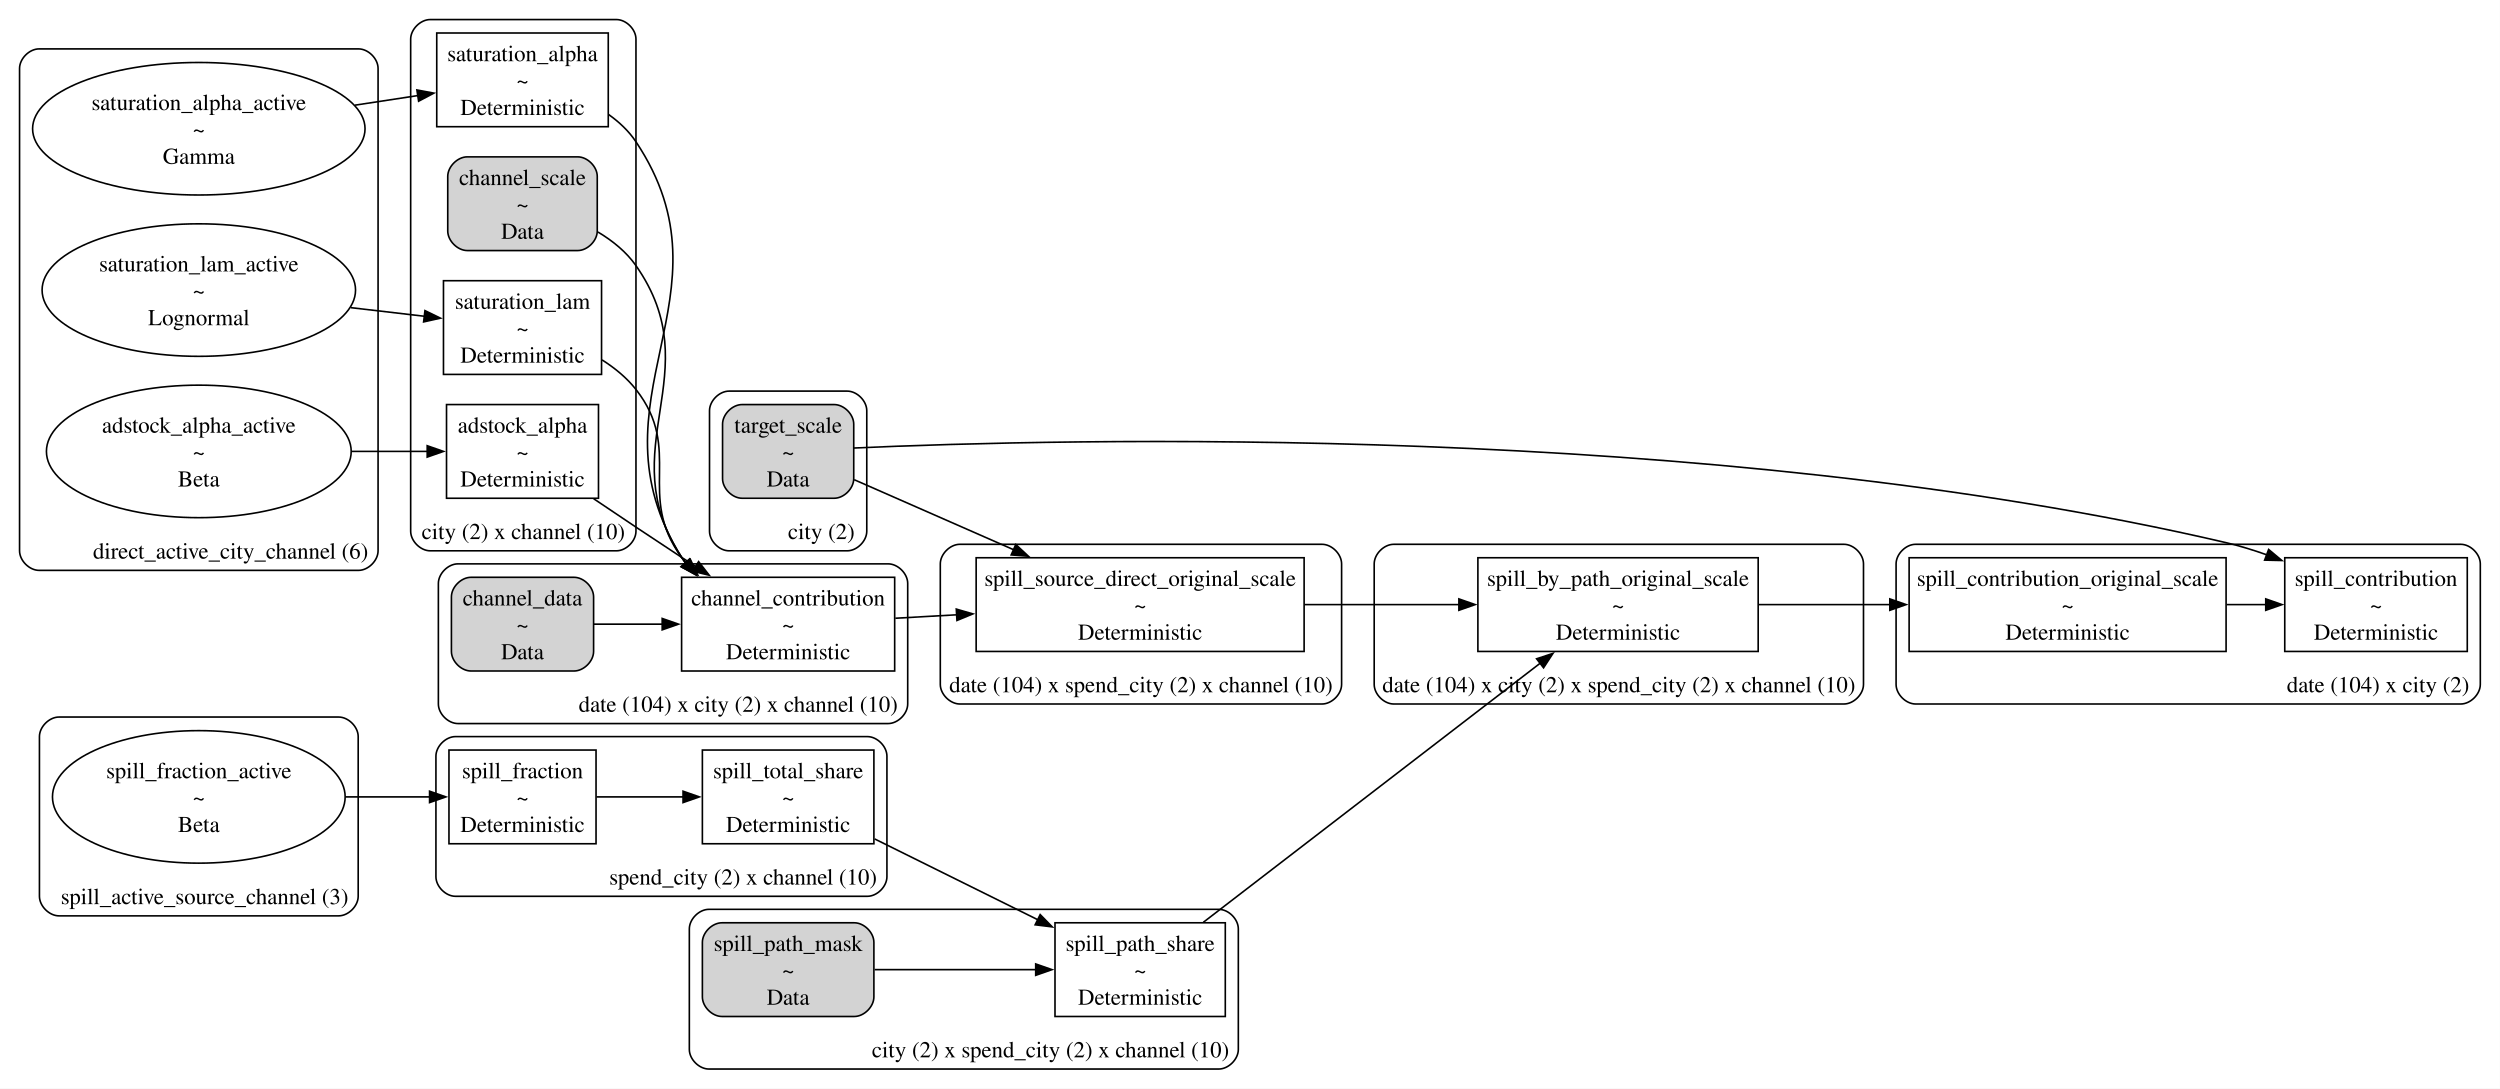
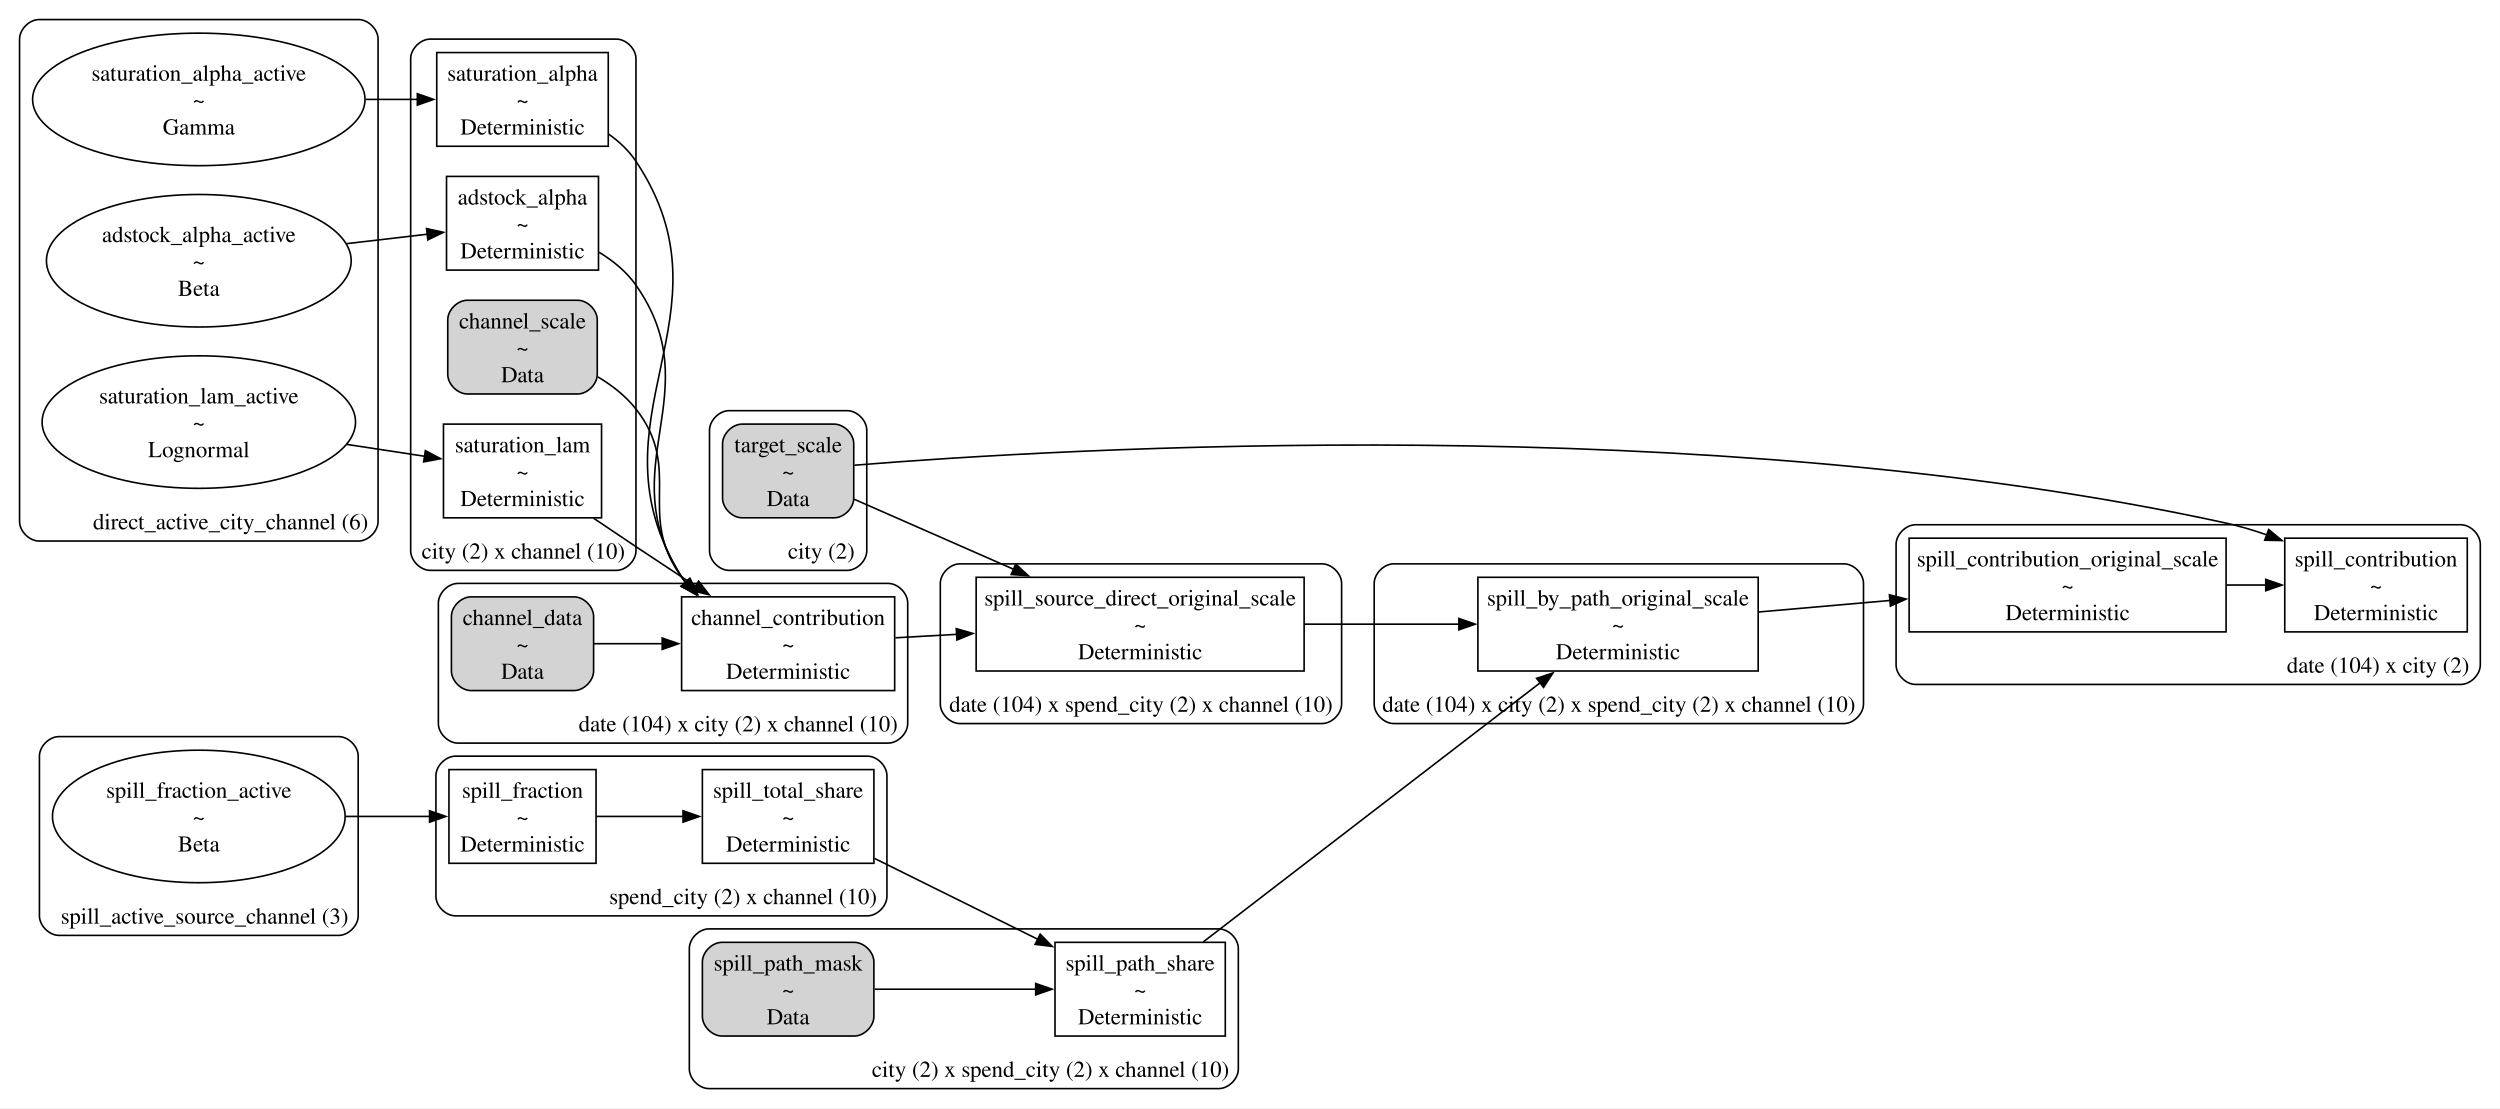
- <svg xmlns="http://www.w3.org/2000/svg" width="3196pt" height="1392pt" viewBox="0.00 0.00 3196.00 1392.00">
-   <g id="graph0" class="graph" transform="scale(2.08333 2.08333) rotate(0) translate(4 664)">
-     <polygon fill="white" stroke="none" points="-4,4 -4,-664 1530,-664 1530,4 -4,4" />
+ <svg xmlns="http://www.w3.org/2000/svg" width="3196pt" height="1417pt" viewBox="0.00 0.00 3196.00 1417.00">
+   <g id="graph0" class="graph" transform="scale(2.08333 2.08333) rotate(0) translate(4 676)">
+     <polygon fill="white" stroke="none" points="-4,4 -4,-676 1530,-676 1530,4 -4,4" />
    <g id="clust1" class="cluster">
+       <path fill="none" stroke="black" d="M260,-326C260,-326 374.25,-326 374.25,-326 380.25,-326 386.25,-332 386.25,-338 386.25,-338 386.25,-640 386.25,-640 386.25,-646 380.25,-652 374.25,-652 374.25,-652 260,-652 260,-652 254,-652 248,-646 248,-640 248,-640 248,-338 248,-338 248,-332 254,-326 260,-326" />
+       <text xml:space="preserve" text-anchor="middle" x="317.13" y="-333.2" font-family="Times,serif" font-size="14.00">city (2) x channel (10)</text>
+     </g>
+     <g id="clust2" class="cluster">
+       <path fill="none" stroke="black" d="M431,-8C431,-8 743.88,-8 743.88,-8 749.88,-8 755.88,-14 755.88,-20 755.88,-20 755.88,-94 755.88,-94 755.88,-100 749.88,-106 743.88,-106 743.88,-106 431,-106 431,-106 425,-106 419,-100 419,-94 419,-94 419,-20 419,-20 419,-14 425,-8 431,-8" />
+       <text xml:space="preserve" text-anchor="middle" x="640.63" y="-15.2" font-family="Times,serif" font-size="14.00">city (2) x spend_city (2) x channel (10)</text>
+     </g>
+     <g id="clust3" class="cluster">
+       <path fill="none" stroke="black" d="M275.5,-114C275.5,-114 528.25,-114 528.25,-114 534.25,-114 540.25,-120 540.25,-126 540.25,-126 540.25,-200 540.25,-200 540.25,-206 534.25,-212 528.25,-212 528.25,-212 275.5,-212 275.5,-212 269.5,-212 263.5,-206 263.5,-200 263.5,-200 263.5,-126 263.5,-126 263.5,-120 269.5,-114 275.5,-114" />
+       <text xml:space="preserve" text-anchor="middle" x="452" y="-121.2" font-family="Times,serif" font-size="14.00">spend_city (2) x channel (10)</text>
+     </g>
+     <g id="clust4" class="cluster">
+       <path fill="none" stroke="black" d="M443.38,-326C443.38,-326 515.88,-326 515.88,-326 521.88,-326 527.88,-332 527.88,-338 527.88,-338 527.88,-412 527.88,-412 527.88,-418 521.88,-424 515.88,-424 515.88,-424 443.38,-424 443.38,-424 437.38,-424 431.38,-418 431.38,-412 431.38,-412 431.38,-338 431.38,-338 431.38,-332 437.38,-326 443.38,-326" />
+       <text xml:space="preserve" text-anchor="middle" x="500" y="-333.2" font-family="Times,serif" font-size="14.00">city (2)</text>
+     </g>
+     <g id="clust5" class="cluster">
+       <path fill="none" stroke="black" d="M851.25,-232C851.25,-232 1127.5,-232 1127.5,-232 1133.5,-232 1139.5,-238 1139.5,-244 1139.5,-244 1139.5,-318 1139.5,-318 1139.5,-324 1133.5,-330 1127.5,-330 1127.5,-330 851.25,-330 851.25,-330 845.25,-330 839.25,-324 839.25,-318 839.25,-318 839.25,-244 839.25,-244 839.25,-238 845.25,-232 851.25,-232" />
+       <text xml:space="preserve" text-anchor="middle" x="989.38" y="-239.2" font-family="Times,serif" font-size="14.00">date (104) x city (2) x spend_city (2) x channel (10)</text>
+     </g>
+     <g id="clust6" class="cluster">
+       <path fill="none" stroke="black" d="M20,-344C20,-344 216,-344 216,-344 222,-344 228,-350 228,-356 228,-356 228,-652 228,-652 228,-658 222,-664 216,-664 216,-664 20,-664 20,-664 14,-664 8,-658 8,-652 8,-652 8,-356 8,-356 8,-350 14,-344 20,-344" />
+       <text xml:space="preserve" text-anchor="middle" x="137.5" y="-351.2" font-family="Times,serif" font-size="14.00">direct_active_city_channel (6)</text>
+     </g>
+     <g id="clust7" class="cluster">
+       <path fill="none" stroke="black" d="M32.2,-102C32.2,-102 203.8,-102 203.8,-102 209.8,-102 215.8,-108 215.8,-114 215.8,-114 215.8,-212 215.8,-212 215.8,-218 209.8,-224 203.8,-224 203.8,-224 32.2,-224 32.2,-224 26.2,-224 20.2,-218 20.2,-212 20.2,-212 20.2,-114 20.2,-114 20.2,-108 26.2,-102 32.2,-102" />
+       <text xml:space="preserve" text-anchor="middle" x="121.55" y="-109.2" font-family="Times,serif" font-size="14.00">spill_active_source_channel (3)</text>
+     </g>
+     <g id="clust8" class="cluster">
+       <path fill="none" stroke="black" d="M1171.5,-256C1171.5,-256 1506,-256 1506,-256 1512,-256 1518,-262 1518,-268 1518,-268 1518,-342 1518,-342 1518,-348 1512,-354 1506,-354 1506,-354 1171.5,-354 1171.5,-354 1165.5,-354 1159.5,-348 1159.5,-342 1159.5,-342 1159.5,-268 1159.5,-268 1159.5,-262 1165.5,-256 1171.5,-256" />
+       <text xml:space="preserve" text-anchor="middle" x="1455.25" y="-263.2" font-family="Times,serif" font-size="14.00">date (104) x city (2)</text>
+     </g>
+     <g id="clust9" class="cluster">
      <path fill="none" stroke="black" d="M277,-220C277,-220 541,-220 541,-220 547,-220 553,-226 553,-232 553,-232 553,-306 553,-306 553,-312 547,-318 541,-318 541,-318 277,-318 277,-318 271,-318 265,-312 265,-306 265,-306 265,-232 265,-232 265,-226 271,-220 277,-220" />
      <text xml:space="preserve" text-anchor="middle" x="449" y="-227.2" font-family="Times,serif" font-size="14.00">date (104) x city (2) x channel (10)</text>
    </g>
-     <g id="clust2" class="cluster">
-       <path fill="none" stroke="black" d="M1171.5,-232C1171.5,-232 1506,-232 1506,-232 1512,-232 1518,-238 1518,-244 1518,-244 1518,-318 1518,-318 1518,-324 1512,-330 1506,-330 1506,-330 1171.5,-330 1171.5,-330 1165.5,-330 1159.5,-324 1159.5,-318 1159.5,-318 1159.5,-244 1159.5,-244 1159.5,-238 1165.5,-232 1171.5,-232" />
-       <text xml:space="preserve" text-anchor="middle" x="1455.25" y="-239.2" font-family="Times,serif" font-size="14.00">date (104) x city (2)</text>
-     </g>
-     <g id="clust3" class="cluster">
+     <g id="clust10" class="cluster">
      <path fill="none" stroke="black" d="M585,-232C585,-232 807.25,-232 807.25,-232 813.25,-232 819.25,-238 819.25,-244 819.25,-244 819.25,-318 819.25,-318 819.25,-324 813.25,-330 807.25,-330 807.25,-330 585,-330 585,-330 579,-330 573,-324 573,-318 573,-318 573,-244 573,-244 573,-238 579,-232 585,-232" />
      <text xml:space="preserve" text-anchor="middle" x="696.13" y="-239.2" font-family="Times,serif" font-size="14.00">date (104) x spend_city (2) x channel (10)</text>
    </g>
-     <g id="clust4" class="cluster">
-       <path fill="none" stroke="black" d="M260,-326C260,-326 374.25,-326 374.25,-326 380.25,-326 386.25,-332 386.25,-338 386.25,-338 386.25,-640 386.25,-640 386.25,-646 380.25,-652 374.25,-652 374.25,-652 260,-652 260,-652 254,-652 248,-646 248,-640 248,-640 248,-338 248,-338 248,-332 254,-326 260,-326" />
-       <text xml:space="preserve" text-anchor="middle" x="317.13" y="-333.2" font-family="Times,serif" font-size="14.00">city (2) x channel (10)</text>
-     </g>
-     <g id="clust5" class="cluster">
-       <path fill="none" stroke="black" d="M20,-314C20,-314 216,-314 216,-314 222,-314 228,-320 228,-326 228,-326 228,-622 228,-622 228,-628 222,-634 216,-634 216,-634 20,-634 20,-634 14,-634 8,-628 8,-622 8,-622 8,-326 8,-326 8,-320 14,-314 20,-314" />
-       <text xml:space="preserve" text-anchor="middle" x="137.5" y="-321.2" font-family="Times,serif" font-size="14.00">direct_active_city_channel (6)</text>
-     </g>
-     <g id="clust6" class="cluster">
-       <path fill="none" stroke="black" d="M275.5,-114C275.5,-114 528.25,-114 528.25,-114 534.25,-114 540.25,-120 540.25,-126 540.25,-126 540.25,-200 540.25,-200 540.25,-206 534.25,-212 528.25,-212 528.25,-212 275.5,-212 275.5,-212 269.5,-212 263.5,-206 263.5,-200 263.5,-200 263.5,-126 263.5,-126 263.5,-120 269.5,-114 275.5,-114" />
-       <text xml:space="preserve" text-anchor="middle" x="452" y="-121.2" font-family="Times,serif" font-size="14.00">spend_city (2) x channel (10)</text>
-     </g>
-     <g id="clust7" class="cluster">
-       <path fill="none" stroke="black" d="M851.25,-232C851.25,-232 1127.5,-232 1127.5,-232 1133.5,-232 1139.5,-238 1139.5,-244 1139.5,-244 1139.5,-318 1139.5,-318 1139.5,-324 1133.5,-330 1127.5,-330 1127.5,-330 851.25,-330 851.25,-330 845.25,-330 839.25,-324 839.25,-318 839.25,-318 839.25,-244 839.25,-244 839.25,-238 845.25,-232 851.25,-232" />
-       <text xml:space="preserve" text-anchor="middle" x="989.38" y="-239.2" font-family="Times,serif" font-size="14.00">date (104) x city (2) x spend_city (2) x channel (10)</text>
-     </g>
-     <g id="clust8" class="cluster">
-       <path fill="none" stroke="black" d="M32.2,-102C32.2,-102 203.8,-102 203.8,-102 209.8,-102 215.8,-108 215.8,-114 215.8,-114 215.8,-212 215.8,-212 215.8,-218 209.8,-224 203.8,-224 203.8,-224 32.2,-224 32.2,-224 26.2,-224 20.2,-218 20.2,-212 20.2,-212 20.2,-114 20.2,-114 20.2,-108 26.2,-102 32.2,-102" />
-       <text xml:space="preserve" text-anchor="middle" x="121.55" y="-109.2" font-family="Times,serif" font-size="14.00">spill_active_source_channel (3)</text>
-     </g>
-     <g id="clust9" class="cluster">
-       <path fill="none" stroke="black" d="M443.38,-326C443.38,-326 515.88,-326 515.88,-326 521.88,-326 527.88,-332 527.88,-338 527.88,-338 527.88,-412 527.88,-412 527.88,-418 521.88,-424 515.88,-424 515.88,-424 443.38,-424 443.38,-424 437.38,-424 431.38,-418 431.38,-412 431.38,-412 431.38,-338 431.38,-338 431.38,-332 437.38,-326 443.38,-326" />
-       <text xml:space="preserve" text-anchor="middle" x="500" y="-333.2" font-family="Times,serif" font-size="14.00">city (2)</text>
-     </g>
-     <g id="clust10" class="cluster">
-       <path fill="none" stroke="black" d="M431,-8C431,-8 743.88,-8 743.88,-8 749.88,-8 755.88,-14 755.88,-20 755.88,-20 755.88,-94 755.88,-94 755.88,-100 749.88,-106 743.88,-106 743.88,-106 431,-106 431,-106 425,-106 419,-100 419,-94 419,-94 419,-20 419,-20 419,-14 425,-8 431,-8" />
-       <text xml:space="preserve" text-anchor="middle" x="640.63" y="-15.2" font-family="Times,serif" font-size="14.00">city (2) x spend_city (2) x channel (10)</text>
-     </g>
    <g id="node1" class="node">
+       <polygon fill="none" stroke="black" points="365.13,-415.75 268.13,-415.75 268.13,-358.25 365.13,-358.25 365.13,-415.75" />
+       <text xml:space="preserve" text-anchor="middle" x="316.63" y="-398.45" font-family="Times,serif" font-size="14.00">saturation_lam</text>
+       <text xml:space="preserve" text-anchor="middle" x="316.63" y="-381.95" font-family="Times,serif" font-size="14.00">~</text>
+       <text xml:space="preserve" text-anchor="middle" x="316.63" y="-365.45" font-family="Times,serif" font-size="14.00">Deterministic</text>
+     </g>
+     <g id="node18" class="node">
      <polygon fill="none" stroke="black" points="545,-309.75 414.25,-309.75 414.25,-252.25 545,-252.25 545,-309.75" />
      <text xml:space="preserve" text-anchor="middle" x="479.63" y="-292.45" font-family="Times,serif" font-size="14.00">channel_contribution</text>
      <text xml:space="preserve" text-anchor="middle" x="479.63" y="-275.95" font-family="Times,serif" font-size="14.00">~</text>
      <text xml:space="preserve" text-anchor="middle" x="479.63" y="-259.45" font-family="Times,serif" font-size="14.00">Deterministic</text>
    </g>
+     <g id="edge13" class="edge">
+       <path fill="none" stroke="black" d="M360.28,-357.97C377.04,-346.65 396.49,-333.63 414.25,-322 417.1,-320.14 420.02,-318.24 422.97,-316.32" />
+       <polygon fill="black" stroke="black" points="424.69,-319.38 431.2,-311.02 420.9,-313.5 424.69,-319.38" />
+     </g>
+     <g id="node2" class="node">
+       <path fill="lightgrey" stroke="black" d="M350.5,-491.75C350.5,-491.75 282.75,-491.75 282.75,-491.75 276.75,-491.75 270.75,-485.75 270.75,-479.75 270.75,-479.75 270.75,-446.25 270.75,-446.25 270.75,-440.25 276.75,-434.25 282.75,-434.25 282.75,-434.25 350.5,-434.25 350.5,-434.25 356.5,-434.25 362.5,-440.25 362.5,-446.25 362.5,-446.25 362.5,-479.75 362.5,-479.75 362.5,-485.75 356.5,-491.75 350.5,-491.75" />
+       <text xml:space="preserve" text-anchor="middle" x="316.63" y="-474.45" font-family="Times,serif" font-size="14.00">channel_scale</text>
+       <text xml:space="preserve" text-anchor="middle" x="316.63" y="-457.95" font-family="Times,serif" font-size="14.00">~</text>
+       <text xml:space="preserve" text-anchor="middle" x="316.63" y="-441.45" font-family="Times,serif" font-size="14.00">Data</text>
+     </g>
+     <g id="edge11" class="edge">
+       <path fill="none" stroke="black" d="M362.93,-444.71C371.67,-439.45 380.03,-432.93 386.25,-425 415.53,-387.68 386.13,-360.2 414.25,-322 415.23,-320.67 416.27,-319.36 417.36,-318.1" />
+       <polygon fill="black" stroke="black" points="419.57,-320.84 424.12,-311.27 414.6,-315.91 419.57,-320.84" />
+     </g>
+     <g id="node3" class="node">
+       <polygon fill="none" stroke="black" points="363.25,-567.75 270,-567.75 270,-510.25 363.25,-510.25 363.25,-567.75" />
+       <text xml:space="preserve" text-anchor="middle" x="316.63" y="-550.45" font-family="Times,serif" font-size="14.00">adstock_alpha</text>
+       <text xml:space="preserve" text-anchor="middle" x="316.63" y="-533.95" font-family="Times,serif" font-size="14.00">~</text>
+       <text xml:space="preserve" text-anchor="middle" x="316.63" y="-517.45" font-family="Times,serif" font-size="14.00">Deterministic</text>
+     </g>
+     <g id="edge15" class="edge">
+       <path fill="none" stroke="black" d="M363.61,-521.21C372.31,-515.92 380.48,-509.26 386.25,-501 432.39,-435.01 370.16,-389.38 414.25,-322 415.05,-320.78 415.89,-319.6 416.78,-318.44" />
+       <polygon fill="black" stroke="black" points="419.2,-320.98 423.36,-311.23 414.03,-316.26 419.2,-320.98" />
+     </g>
+     <g id="node4" class="node">
+       <polygon fill="none" stroke="black" points="369.25,-643.75 264,-643.75 264,-586.25 369.25,-586.25 369.25,-643.75" />
+       <text xml:space="preserve" text-anchor="middle" x="316.63" y="-626.45" font-family="Times,serif" font-size="14.00">saturation_alpha</text>
+       <text xml:space="preserve" text-anchor="middle" x="316.63" y="-609.95" font-family="Times,serif" font-size="14.00">~</text>
+       <text xml:space="preserve" text-anchor="middle" x="316.63" y="-593.45" font-family="Times,serif" font-size="14.00">Deterministic</text>
+     </g>
+     <g id="edge12" class="edge">
+       <path fill="none" stroke="black" d="M369.42,-593.77C375.96,-589.12 381.87,-583.58 386.25,-577 449.42,-482.09 354.02,-418.81 414.25,-322 415.02,-320.77 415.84,-319.56 416.7,-318.39" />
+       <polygon fill="black" stroke="black" points="419.14,-320.91 423.16,-311.11 413.9,-316.27 419.14,-320.91" />
+     </g>
    <g id="node5" class="node">
+       <path fill="lightgrey" stroke="black" d="M520.25,-97.75C520.25,-97.75 439,-97.75 439,-97.75 433,-97.75 427,-91.75 427,-85.75 427,-85.75 427,-52.25 427,-52.25 427,-46.25 433,-40.25 439,-40.25 439,-40.25 520.25,-40.25 520.25,-40.25 526.25,-40.25 532.25,-46.25 532.25,-52.25 532.25,-52.25 532.25,-85.75 532.25,-85.75 532.25,-91.75 526.25,-97.75 520.25,-97.75" />
+       <text xml:space="preserve" text-anchor="middle" x="479.63" y="-80.45" font-family="Times,serif" font-size="14.00">spill_path_mask</text>
+       <text xml:space="preserve" text-anchor="middle" x="479.63" y="-63.95" font-family="Times,serif" font-size="14.00">~</text>
+       <text xml:space="preserve" text-anchor="middle" x="479.63" y="-47.45" font-family="Times,serif" font-size="14.00">Data</text>
+     </g>
+     <g id="node6" class="node">
+       <polygon fill="none" stroke="black" points="747.88,-97.75 643.38,-97.75 643.38,-40.25 747.88,-40.25 747.88,-97.75" />
+       <text xml:space="preserve" text-anchor="middle" x="695.63" y="-80.45" font-family="Times,serif" font-size="14.00">spill_path_share</text>
+       <text xml:space="preserve" text-anchor="middle" x="695.63" y="-63.95" font-family="Times,serif" font-size="14.00">~</text>
+       <text xml:space="preserve" text-anchor="middle" x="695.63" y="-47.45" font-family="Times,serif" font-size="14.00">Deterministic</text>
+     </g>
+     <g id="edge9" class="edge">
+       <path fill="none" stroke="black" d="M532.7,-69C562.56,-69 600.25,-69 631.76,-69" />
+       <polygon fill="black" stroke="black" points="631.54,-72.5 641.54,-69 631.54,-65.5 631.54,-72.5" />
+     </g>
+     <g id="node10" class="node">
+       <polygon fill="none" stroke="black" points="1074.88,-321.75 902.88,-321.75 902.88,-264.25 1074.88,-264.25 1074.88,-321.75" />
+       <text xml:space="preserve" text-anchor="middle" x="988.88" y="-304.45" font-family="Times,serif" font-size="14.00">spill_by_path_original_scale</text>
+       <text xml:space="preserve" text-anchor="middle" x="988.88" y="-287.95" font-family="Times,serif" font-size="14.00">~</text>
+       <text xml:space="preserve" text-anchor="middle" x="988.88" y="-271.45" font-family="Times,serif" font-size="14.00">Deterministic</text>
+     </g>
+     <g id="edge6" class="edge">
+       <path fill="none" stroke="black" d="M734.4,-98.05C787.44,-138.84 883.89,-213.02 941.3,-257.18" />
+       <polygon fill="black" stroke="black" points="938.9,-259.75 948.97,-263.07 943.17,-254.2 938.9,-259.75" />
+     </g>
+     <g id="node7" class="node">
+       <polygon fill="none" stroke="black" points="361.75,-203.75 271.5,-203.75 271.5,-146.25 361.75,-146.25 361.75,-203.75" />
+       <text xml:space="preserve" text-anchor="middle" x="316.63" y="-186.45" font-family="Times,serif" font-size="14.00">spill_fraction</text>
+       <text xml:space="preserve" text-anchor="middle" x="316.63" y="-169.95" font-family="Times,serif" font-size="14.00">~</text>
+       <text xml:space="preserve" text-anchor="middle" x="316.63" y="-153.45" font-family="Times,serif" font-size="14.00">Deterministic</text>
+     </g>
+     <g id="node8" class="node">
+       <polygon fill="none" stroke="black" points="532.25,-203.75 427,-203.75 427,-146.25 532.25,-146.25 532.25,-203.75" />
+       <text xml:space="preserve" text-anchor="middle" x="479.63" y="-186.45" font-family="Times,serif" font-size="14.00">spill_total_share</text>
+       <text xml:space="preserve" text-anchor="middle" x="479.63" y="-169.95" font-family="Times,serif" font-size="14.00">~</text>
+       <text xml:space="preserve" text-anchor="middle" x="479.63" y="-153.45" font-family="Times,serif" font-size="14.00">Deterministic</text>
+     </g>
+     <g id="edge8" class="edge">
+       <path fill="none" stroke="black" d="M362.05,-175C378.46,-175 397.4,-175 415.18,-175" />
+       <polygon fill="black" stroke="black" points="415.14,-178.5 425.14,-175 415.14,-171.5 415.14,-178.5" />
+     </g>
+     <g id="edge10" class="edge">
+       <path fill="none" stroke="black" d="M532.7,-149.21C562.96,-134.22 601.25,-115.25 633,-99.53" />
+       <polygon fill="black" stroke="black" points="634.29,-102.79 641.7,-95.22 631.19,-96.52 634.29,-102.79" />
+     </g>
+     <g id="node9" class="node">
+       <path fill="lightgrey" stroke="black" d="M507.88,-415.75C507.88,-415.75 451.38,-415.75 451.38,-415.75 445.38,-415.75 439.38,-409.75 439.38,-403.75 439.38,-403.75 439.38,-370.25 439.38,-370.25 439.38,-364.25 445.38,-358.25 451.38,-358.25 451.38,-358.25 507.88,-358.25 507.88,-358.25 513.88,-358.25 519.88,-364.25 519.88,-370.25 519.88,-370.25 519.88,-403.75 519.88,-403.75 519.88,-409.75 513.88,-415.75 507.88,-415.75" />
+       <text xml:space="preserve" text-anchor="middle" x="479.63" y="-398.45" font-family="Times,serif" font-size="14.00">target_scale</text>
+       <text xml:space="preserve" text-anchor="middle" x="479.63" y="-381.95" font-family="Times,serif" font-size="14.00">~</text>
+       <text xml:space="preserve" text-anchor="middle" x="479.63" y="-365.45" font-family="Times,serif" font-size="14.00">Data</text>
+     </g>
+     <g id="node15" class="node">
+       <polygon fill="none" stroke="black" points="1510,-345.75 1398,-345.75 1398,-288.25 1510,-288.25 1510,-345.75" />
+       <text xml:space="preserve" text-anchor="middle" x="1454" y="-328.45" font-family="Times,serif" font-size="14.00">spill_contribution</text>
+       <text xml:space="preserve" text-anchor="middle" x="1454" y="-311.95" font-family="Times,serif" font-size="14.00">~</text>
+       <text xml:space="preserve" text-anchor="middle" x="1454" y="-295.45" font-family="Times,serif" font-size="14.00">Deterministic</text>
+     </g>
+     <g id="edge16" class="edge">
+       <path fill="none" stroke="black" d="M520.35,-390.54C645.76,-400.68 1043.81,-424.8 1362,-355 1370.26,-353.19 1378.71,-350.66 1386.98,-347.77" />
+       <polygon fill="black" stroke="black" points="1388.15,-351.07 1396.3,-344.3 1385.71,-344.51 1388.15,-351.07" />
+     </g>
+     <g id="node19" class="node">
      <polygon fill="none" stroke="black" points="796.25,-321.75 595,-321.75 595,-264.25 796.25,-264.25 796.25,-321.75" />
      <text xml:space="preserve" text-anchor="middle" x="695.63" y="-304.45" font-family="Times,serif" font-size="14.00">spill_source_direct_original_scale</text>
      <text xml:space="preserve" text-anchor="middle" x="695.63" y="-287.95" font-family="Times,serif" font-size="14.00">~</text>
      <text xml:space="preserve" text-anchor="middle" x="695.63" y="-271.45" font-family="Times,serif" font-size="14.00">Deterministic</text>
    </g>
-     <g id="edge9" class="edge">
-       <path fill="none" stroke="black" d="M545.41,-284.63C557.4,-285.31 570.23,-286.02 583.15,-286.75" />
-       <polygon fill="black" stroke="black" points="582.81,-290.24 592.99,-287.3 583.21,-283.25 582.81,-290.24" />
-     </g>
-     <g id="node2" class="node">
+     <g id="edge18" class="edge">
+       <path fill="none" stroke="black" d="M520.13,-369.65C547.6,-357.58 585.1,-341.11 618.3,-326.53" />
+       <polygon fill="black" stroke="black" points="619.32,-329.9 627.07,-322.68 616.5,-323.49 619.32,-329.9" />
+     </g>
+     <g id="node16" class="node">
+       <polygon fill="none" stroke="black" points="1362,-345.75 1167.5,-345.75 1167.5,-288.25 1362,-288.25 1362,-345.75" />
+       <text xml:space="preserve" text-anchor="middle" x="1264.75" y="-328.45" font-family="Times,serif" font-size="14.00">spill_contribution_original_scale</text>
+       <text xml:space="preserve" text-anchor="middle" x="1264.75" y="-311.95" font-family="Times,serif" font-size="14.00">~</text>
+       <text xml:space="preserve" text-anchor="middle" x="1264.75" y="-295.45" font-family="Times,serif" font-size="14.00">Deterministic</text>
+     </g>
+     <g id="edge7" class="edge">
+       <path fill="none" stroke="black" d="M1075.03,-300.46C1100.59,-302.7 1128.96,-305.19 1155.79,-307.54" />
+       <polygon fill="black" stroke="black" points="1155.4,-311.02 1165.67,-308.4 1156.01,-304.05 1155.4,-311.02" />
+     </g>
+     <g id="node11" class="node">
+       <ellipse fill="none" stroke="black" cx="118" cy="-615" rx="102" ry="40.66" />
+       <text xml:space="preserve" text-anchor="middle" x="118" y="-626.45" font-family="Times,serif" font-size="14.00">saturation_alpha_active</text>
+       <text xml:space="preserve" text-anchor="middle" x="118" y="-609.95" font-family="Times,serif" font-size="14.00">~</text>
+       <text xml:space="preserve" text-anchor="middle" x="118" y="-593.45" font-family="Times,serif" font-size="14.00">Gamma</text>
+     </g>
+     <g id="edge3" class="edge">
+       <path fill="none" stroke="black" d="M220.48,-615C231.33,-615 242.12,-615 252.34,-615" />
+       <polygon fill="black" stroke="black" points="252.09,-618.5 262.09,-615 252.09,-611.5 252.09,-618.5" />
+     </g>
+     <g id="node12" class="node">
+       <ellipse fill="none" stroke="black" cx="118" cy="-516" rx="93.51" ry="40.66" />
+       <text xml:space="preserve" text-anchor="middle" x="118" y="-527.45" font-family="Times,serif" font-size="14.00">adstock_alpha_active</text>
+       <text xml:space="preserve" text-anchor="middle" x="118" y="-510.95" font-family="Times,serif" font-size="14.00">~</text>
+       <text xml:space="preserve" text-anchor="middle" x="118" y="-494.45" font-family="Times,serif" font-size="14.00">Beta</text>
+     </g>
+     <g id="edge1" class="edge">
+       <path fill="none" stroke="black" d="M208.68,-526.49C225.63,-528.47 242.93,-530.5 258.54,-532.32" />
+       <polygon fill="black" stroke="black" points="257.73,-535.75 268.07,-533.44 258.54,-528.8 257.73,-535.75" />
+     </g>
+     <g id="node13" class="node">
+       <ellipse fill="none" stroke="black" cx="118" cy="-417" rx="96.17" ry="40.66" />
+       <text xml:space="preserve" text-anchor="middle" x="118" y="-428.45" font-family="Times,serif" font-size="14.00">saturation_lam_active</text>
+       <text xml:space="preserve" text-anchor="middle" x="118" y="-411.95" font-family="Times,serif" font-size="14.00">~</text>
+       <text xml:space="preserve" text-anchor="middle" x="118" y="-395.45" font-family="Times,serif" font-size="14.00">Lognormal</text>
+     </g>
+     <g id="edge2" class="edge">
+       <path fill="none" stroke="black" d="M208.97,-403.27C225.17,-400.8 241.67,-398.28 256.7,-395.99" />
+       <polygon fill="black" stroke="black" points="257.02,-399.48 266.38,-394.51 255.96,-392.56 257.02,-399.48" />
+     </g>
+     <g id="node14" class="node">
+       <ellipse fill="none" stroke="black" cx="118" cy="-175" rx="89.8" ry="40.66" />
+       <text xml:space="preserve" text-anchor="middle" x="118" y="-186.45" font-family="Times,serif" font-size="14.00">spill_fraction_active</text>
+       <text xml:space="preserve" text-anchor="middle" x="118" y="-169.95" font-family="Times,serif" font-size="14.00">~</text>
+       <text xml:space="preserve" text-anchor="middle" x="118" y="-153.45" font-family="Times,serif" font-size="14.00">Beta</text>
+     </g>
+     <g id="edge4" class="edge">
+       <path fill="none" stroke="black" d="M208.11,-175C225.69,-175 243.66,-175 259.76,-175" />
+       <polygon fill="black" stroke="black" points="259.6,-178.5 269.6,-175 259.6,-171.5 259.6,-178.5" />
+     </g>
+     <g id="edge17" class="edge">
+       <path fill="none" stroke="black" d="M1362.39,-317C1370.56,-317 1378.7,-317 1386.56,-317" />
+       <polygon fill="black" stroke="black" points="1386.34,-320.5 1396.34,-317 1386.34,-313.5 1386.34,-320.5" />
+     </g>
+     <g id="node17" class="node">
      <path fill="lightgrey" stroke="black" d="M348.25,-309.75C348.25,-309.75 285,-309.75 285,-309.75 279,-309.75 273,-303.75 273,-297.75 273,-297.75 273,-264.25 273,-264.25 273,-258.25 279,-252.25 285,-252.25 285,-252.25 348.25,-252.25 348.25,-252.25 354.25,-252.25 360.25,-258.25 360.25,-264.25 360.25,-264.25 360.25,-297.75 360.25,-297.75 360.25,-303.75 354.25,-309.75 348.25,-309.75" />
      <text xml:space="preserve" text-anchor="middle" x="316.63" y="-292.45" font-family="Times,serif" font-size="14.00">channel_data</text>
      <text xml:space="preserve" text-anchor="middle" x="316.63" y="-275.95" font-family="Times,serif" font-size="14.00">~</text>
      <text xml:space="preserve" text-anchor="middle" x="316.63" y="-259.45" font-family="Times,serif" font-size="14.00">Data</text>
    </g>
-     <g id="edge5" class="edge">
+     <g id="edge14" class="edge">
      <path fill="none" stroke="black" d="M360.35,-281C373.29,-281 387.91,-281 402.35,-281" />
      <polygon fill="black" stroke="black" points="402.34,-284.5 412.34,-281 402.34,-277.5 402.34,-284.5" />
    </g>
-     <g id="node3" class="node">
-       <polygon fill="none" stroke="black" points="1362,-321.75 1167.5,-321.75 1167.5,-264.25 1362,-264.25 1362,-321.75" />
-       <text xml:space="preserve" text-anchor="middle" x="1264.75" y="-304.45" font-family="Times,serif" font-size="14.00">spill_contribution_original_scale</text>
-       <text xml:space="preserve" text-anchor="middle" x="1264.75" y="-287.95" font-family="Times,serif" font-size="14.00">~</text>
-       <text xml:space="preserve" text-anchor="middle" x="1264.75" y="-271.45" font-family="Times,serif" font-size="14.00">Deterministic</text>
-     </g>
-     <g id="node4" class="node">
-       <polygon fill="none" stroke="black" points="1510,-321.75 1398,-321.75 1398,-264.25 1510,-264.25 1510,-321.75" />
-       <text xml:space="preserve" text-anchor="middle" x="1454" y="-304.45" font-family="Times,serif" font-size="14.00">spill_contribution</text>
-       <text xml:space="preserve" text-anchor="middle" x="1454" y="-287.95" font-family="Times,serif" font-size="14.00">~</text>
-       <text xml:space="preserve" text-anchor="middle" x="1454" y="-271.45" font-family="Times,serif" font-size="14.00">Deterministic</text>
-     </g>
-     <g id="edge7" class="edge">
-       <path fill="none" stroke="black" d="M1362.39,-293C1370.56,-293 1378.7,-293 1386.56,-293" />
-       <polygon fill="black" stroke="black" points="1386.34,-296.5 1396.34,-293 1386.34,-289.5 1386.34,-296.5" />
-     </g>
-     <g id="node15" class="node">
-       <polygon fill="none" stroke="black" points="1074.88,-321.75 902.88,-321.75 902.88,-264.25 1074.88,-264.25 1074.88,-321.75" />
-       <text xml:space="preserve" text-anchor="middle" x="988.88" y="-304.45" font-family="Times,serif" font-size="14.00">spill_by_path_original_scale</text>
-       <text xml:space="preserve" text-anchor="middle" x="988.88" y="-287.95" font-family="Times,serif" font-size="14.00">~</text>
-       <text xml:space="preserve" text-anchor="middle" x="988.88" y="-271.45" font-family="Times,serif" font-size="14.00">Deterministic</text>
-     </g>
-     <g id="edge15" class="edge">
+     <g id="edge19" class="edge">
+       <path fill="none" stroke="black" d="M545.41,-284.63C557.4,-285.31 570.23,-286.02 583.15,-286.75" />
+       <polygon fill="black" stroke="black" points="582.81,-290.24 592.99,-287.3 583.21,-283.25 582.81,-290.24" />
+     </g>
+     <g id="edge5" class="edge">
      <path fill="none" stroke="black" d="M796.45,-293C827.11,-293 860.79,-293 891.24,-293" />
      <polygon fill="black" stroke="black" points="891.22,-296.5 901.22,-293 891.22,-289.5 891.22,-296.5" />
    </g>
-     <g id="node6" class="node">
-       <polygon fill="none" stroke="black" points="363.25,-415.75 270,-415.75 270,-358.25 363.25,-358.25 363.25,-415.75" />
-       <text xml:space="preserve" text-anchor="middle" x="316.63" y="-398.45" font-family="Times,serif" font-size="14.00">adstock_alpha</text>
-       <text xml:space="preserve" text-anchor="middle" x="316.63" y="-381.95" font-family="Times,serif" font-size="14.00">~</text>
-       <text xml:space="preserve" text-anchor="middle" x="316.63" y="-365.45" font-family="Times,serif" font-size="14.00">Deterministic</text>
-     </g>
-     <g id="edge1" class="edge">
-       <path fill="none" stroke="black" d="M360.28,-357.97C377.04,-346.65 396.49,-333.63 414.25,-322 417.1,-320.14 420.02,-318.24 422.97,-316.32" />
-       <polygon fill="black" stroke="black" points="424.69,-319.38 431.2,-311.02 420.9,-313.5 424.69,-319.38" />
-     </g>
-     <g id="node7" class="node">
-       <polygon fill="none" stroke="black" points="365.13,-491.75 268.13,-491.75 268.13,-434.25 365.13,-434.25 365.13,-491.75" />
-       <text xml:space="preserve" text-anchor="middle" x="316.63" y="-474.45" font-family="Times,serif" font-size="14.00">saturation_lam</text>
-       <text xml:space="preserve" text-anchor="middle" x="316.63" y="-457.95" font-family="Times,serif" font-size="14.00">~</text>
-       <text xml:space="preserve" text-anchor="middle" x="316.63" y="-441.45" font-family="Times,serif" font-size="14.00">Deterministic</text>
-     </g>
-     <g id="edge2" class="edge">
-       <path fill="none" stroke="black" d="M365.4,-443.18C373.23,-438.2 380.62,-432.18 386.25,-425 415.53,-387.68 386.13,-360.2 414.25,-322 415.23,-320.67 416.27,-319.36 417.36,-318.1" />
-       <polygon fill="black" stroke="black" points="419.57,-320.84 424.12,-311.27 414.6,-315.91 419.57,-320.84" />
-     </g>
-     <g id="node8" class="node">
-       <path fill="lightgrey" stroke="black" d="M350.5,-567.75C350.5,-567.75 282.75,-567.75 282.75,-567.75 276.75,-567.75 270.75,-561.75 270.75,-555.75 270.75,-555.75 270.75,-522.25 270.75,-522.25 270.75,-516.25 276.75,-510.25 282.75,-510.25 282.75,-510.25 350.5,-510.25 350.5,-510.25 356.5,-510.25 362.5,-516.25 362.5,-522.25 362.5,-522.25 362.5,-555.75 362.5,-555.75 362.5,-561.75 356.5,-567.75 350.5,-567.75" />
-       <text xml:space="preserve" text-anchor="middle" x="316.63" y="-550.45" font-family="Times,serif" font-size="14.00">channel_scale</text>
-       <text xml:space="preserve" text-anchor="middle" x="316.63" y="-533.95" font-family="Times,serif" font-size="14.00">~</text>
-       <text xml:space="preserve" text-anchor="middle" x="316.63" y="-517.45" font-family="Times,serif" font-size="14.00">Data</text>
-     </g>
-     <g id="edge3" class="edge">
-       <path fill="none" stroke="black" d="M362.9,-521.64C371.86,-516.28 380.32,-509.48 386.25,-501 432.39,-435.01 370.16,-389.38 414.25,-322 415.05,-320.78 415.89,-319.6 416.78,-318.44" />
-       <polygon fill="black" stroke="black" points="419.2,-320.98 423.36,-311.23 414.03,-316.26 419.2,-320.98" />
-     </g>
-     <g id="node9" class="node">
-       <polygon fill="none" stroke="black" points="369.25,-643.75 264,-643.75 264,-586.25 369.25,-586.25 369.25,-643.75" />
-       <text xml:space="preserve" text-anchor="middle" x="316.63" y="-626.45" font-family="Times,serif" font-size="14.00">saturation_alpha</text>
-       <text xml:space="preserve" text-anchor="middle" x="316.63" y="-609.95" font-family="Times,serif" font-size="14.00">~</text>
-       <text xml:space="preserve" text-anchor="middle" x="316.63" y="-593.45" font-family="Times,serif" font-size="14.00">Deterministic</text>
-     </g>
-     <g id="edge4" class="edge">
-       <path fill="none" stroke="black" d="M369.42,-593.77C375.96,-589.12 381.87,-583.58 386.25,-577 449.42,-482.09 354.02,-418.81 414.25,-322 415.02,-320.77 415.84,-319.56 416.7,-318.39" />
-       <polygon fill="black" stroke="black" points="419.14,-320.91 423.16,-311.11 413.9,-316.27 419.14,-320.91" />
-     </g>
-     <g id="node10" class="node">
-       <ellipse fill="none" stroke="black" cx="118" cy="-585" rx="102" ry="40.66" />
-       <text xml:space="preserve" text-anchor="middle" x="118" y="-596.45" font-family="Times,serif" font-size="14.00">saturation_alpha_active</text>
-       <text xml:space="preserve" text-anchor="middle" x="118" y="-579.95" font-family="Times,serif" font-size="14.00">~</text>
-       <text xml:space="preserve" text-anchor="middle" x="118" y="-563.45" font-family="Times,serif" font-size="14.00">Gamma</text>
-     </g>
-     <g id="edge12" class="edge">
-       <path fill="none" stroke="black" d="M213.86,-599.47C227.01,-601.48 240.26,-603.5 252.63,-605.39" />
-       <polygon fill="black" stroke="black" points="251.82,-608.81 262.24,-606.85 252.88,-601.89 251.82,-608.81" />
-     </g>
-     <g id="node11" class="node">
-       <ellipse fill="none" stroke="black" cx="118" cy="-486" rx="96.17" ry="40.66" />
-       <text xml:space="preserve" text-anchor="middle" x="118" y="-497.45" font-family="Times,serif" font-size="14.00">saturation_lam_active</text>
-       <text xml:space="preserve" text-anchor="middle" x="118" y="-480.95" font-family="Times,serif" font-size="14.00">~</text>
-       <text xml:space="preserve" text-anchor="middle" x="118" y="-464.45" font-family="Times,serif" font-size="14.00">Lognormal</text>
-     </g>
-     <g id="edge10" class="edge">
-       <path fill="none" stroke="black" d="M211.27,-475.21C226.7,-473.4 242.33,-471.57 256.63,-469.9" />
-       <polygon fill="black" stroke="black" points="256.76,-473.41 266.28,-468.77 255.94,-466.46 256.76,-473.41" />
-     </g>
-     <g id="node12" class="node">
-       <ellipse fill="none" stroke="black" cx="118" cy="-387" rx="93.51" ry="40.66" />
-       <text xml:space="preserve" text-anchor="middle" x="118" y="-398.45" font-family="Times,serif" font-size="14.00">adstock_alpha_active</text>
-       <text xml:space="preserve" text-anchor="middle" x="118" y="-381.95" font-family="Times,serif" font-size="14.00">~</text>
-       <text xml:space="preserve" text-anchor="middle" x="118" y="-365.45" font-family="Times,serif" font-size="14.00">Beta</text>
-     </g>
-     <g id="edge11" class="edge">
-       <path fill="none" stroke="black" d="M211.84,-387C227.69,-387 243.73,-387 258.31,-387" />
-       <polygon fill="black" stroke="black" points="258.14,-390.5 268.14,-387 258.14,-383.5 258.14,-390.5" />
-     </g>
-     <g id="node13" class="node">
-       <polygon fill="none" stroke="black" points="532.25,-203.75 427,-203.75 427,-146.25 532.25,-146.25 532.25,-203.75" />
-       <text xml:space="preserve" text-anchor="middle" x="479.63" y="-186.45" font-family="Times,serif" font-size="14.00">spill_total_share</text>
-       <text xml:space="preserve" text-anchor="middle" x="479.63" y="-169.95" font-family="Times,serif" font-size="14.00">~</text>
-       <text xml:space="preserve" text-anchor="middle" x="479.63" y="-153.45" font-family="Times,serif" font-size="14.00">Deterministic</text>
-     </g>
-     <g id="node18" class="node">
-       <polygon fill="none" stroke="black" points="747.88,-97.75 643.38,-97.75 643.38,-40.25 747.88,-40.25 747.88,-97.75" />
-       <text xml:space="preserve" text-anchor="middle" x="695.63" y="-80.45" font-family="Times,serif" font-size="14.00">spill_path_share</text>
-       <text xml:space="preserve" text-anchor="middle" x="695.63" y="-63.95" font-family="Times,serif" font-size="14.00">~</text>
-       <text xml:space="preserve" text-anchor="middle" x="695.63" y="-47.45" font-family="Times,serif" font-size="14.00">Deterministic</text>
-     </g>
-     <g id="edge19" class="edge">
-       <path fill="none" stroke="black" d="M532.7,-149.21C562.96,-134.22 601.25,-115.25 633,-99.53" />
-       <polygon fill="black" stroke="black" points="634.29,-102.79 641.7,-95.22 631.19,-96.52 634.29,-102.79" />
-     </g>
-     <g id="node14" class="node">
-       <polygon fill="none" stroke="black" points="361.75,-203.75 271.5,-203.75 271.5,-146.25 361.75,-146.25 361.75,-203.75" />
-       <text xml:space="preserve" text-anchor="middle" x="316.63" y="-186.45" font-family="Times,serif" font-size="14.00">spill_fraction</text>
-       <text xml:space="preserve" text-anchor="middle" x="316.63" y="-169.95" font-family="Times,serif" font-size="14.00">~</text>
-       <text xml:space="preserve" text-anchor="middle" x="316.63" y="-153.45" font-family="Times,serif" font-size="14.00">Deterministic</text>
-     </g>
-     <g id="edge17" class="edge">
-       <path fill="none" stroke="black" d="M362.05,-175C378.46,-175 397.4,-175 415.18,-175" />
-       <polygon fill="black" stroke="black" points="415.14,-178.5 425.14,-175 415.14,-171.5 415.14,-178.5" />
-     </g>
-     <g id="edge16" class="edge">
-       <path fill="none" stroke="black" d="M1075.03,-293C1100.59,-293 1128.96,-293 1155.79,-293" />
-       <polygon fill="black" stroke="black" points="1155.66,-296.5 1165.66,-293 1155.66,-289.5 1155.66,-296.5" />
-     </g>
-     <g id="node16" class="node">
-       <ellipse fill="none" stroke="black" cx="118" cy="-175" rx="89.8" ry="40.66" />
-       <text xml:space="preserve" text-anchor="middle" x="118" y="-186.45" font-family="Times,serif" font-size="14.00">spill_fraction_active</text>
-       <text xml:space="preserve" text-anchor="middle" x="118" y="-169.95" font-family="Times,serif" font-size="14.00">~</text>
-       <text xml:space="preserve" text-anchor="middle" x="118" y="-153.45" font-family="Times,serif" font-size="14.00">Beta</text>
-     </g>
-     <g id="edge13" class="edge">
-       <path fill="none" stroke="black" d="M208.11,-175C225.69,-175 243.66,-175 259.76,-175" />
-       <polygon fill="black" stroke="black" points="259.6,-178.5 269.6,-175 259.6,-171.5 259.6,-178.5" />
-     </g>
-     <g id="node17" class="node">
-       <path fill="lightgrey" stroke="black" d="M507.88,-415.75C507.88,-415.75 451.38,-415.75 451.38,-415.75 445.38,-415.75 439.38,-409.75 439.38,-403.75 439.38,-403.75 439.38,-370.25 439.38,-370.25 439.38,-364.25 445.38,-358.25 451.38,-358.25 451.38,-358.25 507.88,-358.25 507.88,-358.25 513.88,-358.25 519.88,-364.25 519.88,-370.25 519.88,-370.25 519.88,-403.75 519.88,-403.75 519.88,-409.75 513.88,-415.75 507.88,-415.75" />
-       <text xml:space="preserve" text-anchor="middle" x="479.63" y="-398.45" font-family="Times,serif" font-size="14.00">target_scale</text>
-       <text xml:space="preserve" text-anchor="middle" x="479.63" y="-381.95" font-family="Times,serif" font-size="14.00">~</text>
-       <text xml:space="preserve" text-anchor="middle" x="479.63" y="-365.45" font-family="Times,serif" font-size="14.00">Data</text>
-     </g>
-     <g id="edge6" class="edge">
-       <path fill="none" stroke="black" d="M519.95,-389.08C645.01,-394.73 1043.98,-405.3 1362,-331 1370.23,-329.08 1378.67,-326.48 1386.93,-323.55" />
-       <polygon fill="black" stroke="black" points="1388.11,-326.84 1396.24,-320.05 1385.65,-320.29 1388.11,-326.84" />
-     </g>
-     <g id="edge8" class="edge">
-       <path fill="none" stroke="black" d="M520.13,-369.65C547.6,-357.58 585.1,-341.11 618.3,-326.53" />
-       <polygon fill="black" stroke="black" points="619.32,-329.9 627.07,-322.68 616.5,-323.49 619.32,-329.9" />
-     </g>
-     <g id="edge14" class="edge">
-       <path fill="none" stroke="black" d="M734.4,-98.05C787.44,-138.84 883.89,-213.02 941.3,-257.18" />
-       <polygon fill="black" stroke="black" points="938.9,-259.75 948.97,-263.07 943.17,-254.2 938.9,-259.75" />
-     </g>
-     <g id="node19" class="node">
-       <path fill="lightgrey" stroke="black" d="M520.25,-97.75C520.25,-97.75 439,-97.75 439,-97.75 433,-97.75 427,-91.75 427,-85.75 427,-85.75 427,-52.25 427,-52.25 427,-46.25 433,-40.25 439,-40.25 439,-40.25 520.25,-40.25 520.25,-40.25 526.25,-40.25 532.25,-46.25 532.25,-52.25 532.25,-52.25 532.25,-85.75 532.25,-85.75 532.25,-91.75 526.25,-97.75 520.25,-97.75" />
-       <text xml:space="preserve" text-anchor="middle" x="479.63" y="-80.45" font-family="Times,serif" font-size="14.00">spill_path_mask</text>
-       <text xml:space="preserve" text-anchor="middle" x="479.63" y="-63.95" font-family="Times,serif" font-size="14.00">~</text>
-       <text xml:space="preserve" text-anchor="middle" x="479.63" y="-47.45" font-family="Times,serif" font-size="14.00">Data</text>
-     </g>
-     <g id="edge18" class="edge">
-       <path fill="none" stroke="black" d="M532.7,-69C562.56,-69 600.25,-69 631.76,-69" />
-       <polygon fill="black" stroke="black" points="631.54,-72.5 641.54,-69 631.54,-65.5 631.54,-72.5" />
-     </g>
  </g>
</svg>
